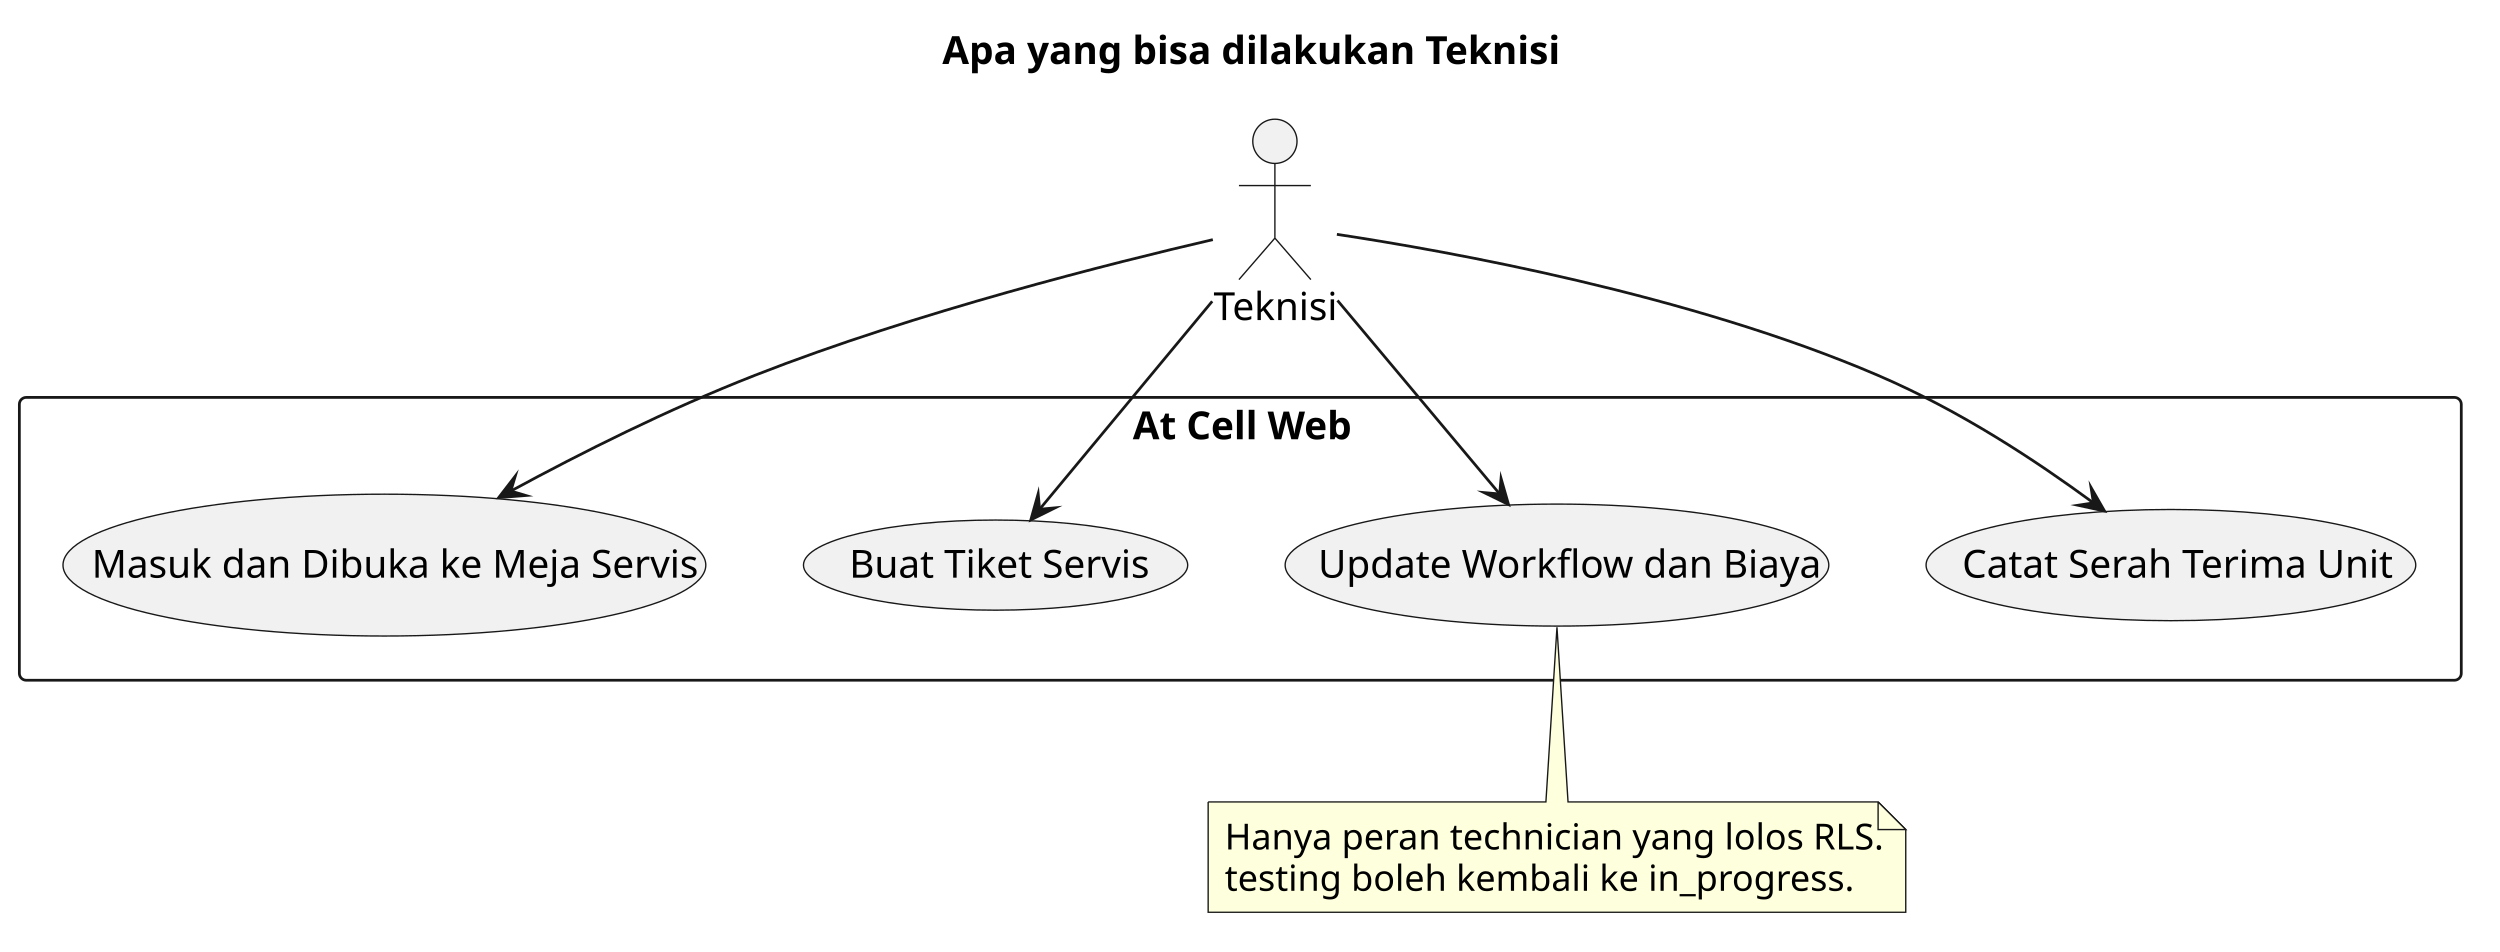
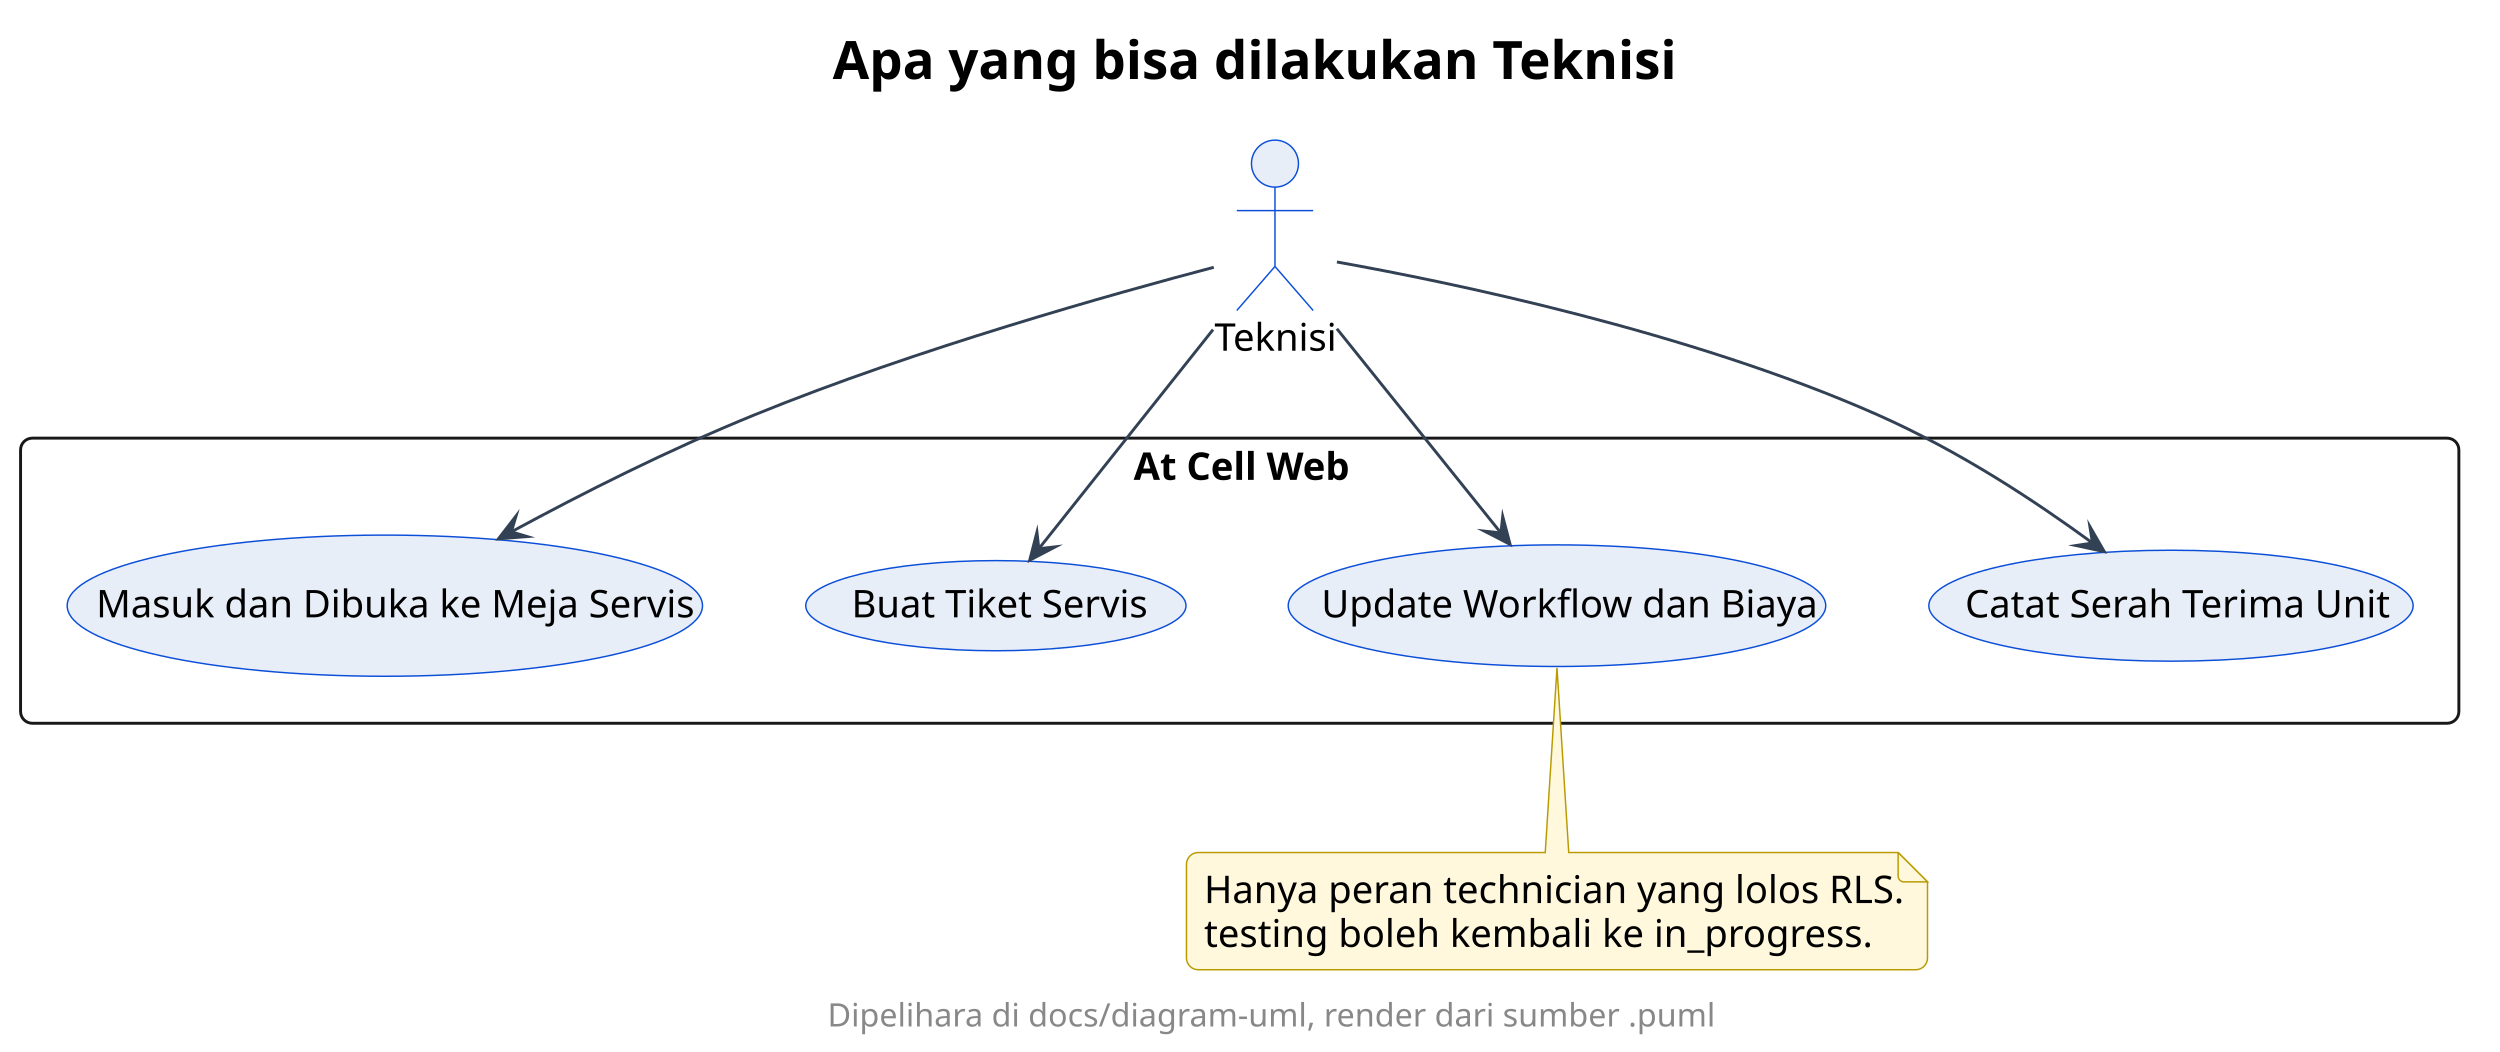
- <svg xmlns="http://www.w3.org/2000/svg" contentStyleType="text/css" data-diagram-type="DESCRIPTION" height="344px" preserveAspectRatio="none" style="width:904px;height:344px;background:#FFFFFF;" version="1.1" viewBox="0 0 904 344" width="904px" zoomAndPan="magnify">
+ <svg xmlns="http://www.w3.org/2000/svg" contentStyleType="text/css" data-diagram-type="DESCRIPTION" height="358px" preserveAspectRatio="none" style="width:851px;height:358px;background:#FFFFFF;" version="1.1" viewBox="0 0 851 358" width="851px" zoomAndPan="magnify">
  <defs />
  <g>
-     <g class="title" data-source-line="1">
-       <text fill="#000000" font-family="sans-serif" font-size="14" font-weight="700" lengthAdjust="spacing" textLength="215.517" x="340.742" y="23.132">Apa yang bisa dilakukan Teknisi</text>
+     <g class="title" data-source-line="2">
+       <text fill="#000000" font-family="sans-serif" font-size="18" font-weight="700" lengthAdjust="spacing" textLength="277.093" x="283.454" y="26.884">Apa yang bisa dilakukan Teknisi</text>
    </g>
-     <g class="cluster" data-qualified-name="At Cell Web" data-source-line="3" id="ent0002">
-       <rect fill="none" height="102.28" rx="2.5" ry="2.5" style="stroke:#181818;stroke-width:1;" width="883" x="7" y="143.699" />
-       <text fill="#000000" font-family="sans-serif" font-size="14" font-weight="700" lengthAdjust="spacing" textLength="77.779" x="409.61" y="158.831">At Cell Web</text>
+     <g class="cluster" data-qualified-name="At Cell Web" data-source-line="4" id="ent0002">
+       <rect fill="none" height="97.05" rx="4" ry="4" style="stroke:#181818;stroke-width:1;" width="830" x="7" y="149.148" />
+       <text fill="#000000" font-family="sans-serif" font-size="13" font-weight="700" lengthAdjust="spacing" textLength="72.224" x="385.888" y="163.342">At Cell Web</text>
    </g>
-     <g class="entity" data-qualified-name="At Cell Web.MasukServis" data-source-line="4" id="ent0003">
-       <ellipse cx="138.999" cy="204.342" fill="#F1F1F1" rx="116.219" ry="25.644" style="stroke:#181818;stroke-width:0.5;" />
-       <text fill="#000000" font-family="sans-serif" font-size="14" lengthAdjust="spacing" textLength="211.648" x="33.175" y="208.892">Masuk dan Dibuka ke Meja Servis</text>
+     <g class="entity" data-qualified-name="At Cell Web.MasukServis" data-source-line="5" id="ent0003">
+       <ellipse cx="131.001" cy="206.175" fill="#E8EEF7" rx="108.132" ry="24.026" style="stroke:#0B4ED8;stroke-width:0.5;" />
+       <text fill="#000000" font-family="sans-serif" font-size="13" lengthAdjust="spacing" textLength="196.53" x="32.737" y="210.149">Masuk dan Dibuka ke Meja Servis</text>
    </g>
-     <g class="entity" data-qualified-name="At Cell Web.BuatTiket" data-source-line="5" id="ent0004">
-       <ellipse cx="360.005" cy="204.344" fill="#F1F1F1" rx="69.475" ry="16.295" style="stroke:#181818;stroke-width:0.5;" />
-       <text fill="#000000" font-family="sans-serif" font-size="14" lengthAdjust="spacing" textLength="105.814" x="307.098" y="208.893">Buat Tiket Servis</text>
+     <g class="entity" data-qualified-name="At Cell Web.BuatTiket" data-source-line="6" id="ent0004">
+       <ellipse cx="338.997" cy="206.174" fill="#E8EEF7" rx="64.727" ry="15.345" style="stroke:#0B4ED8;stroke-width:0.5;" />
+       <text fill="#000000" font-family="sans-serif" font-size="13" lengthAdjust="spacing" textLength="98.255" x="289.869" y="210.148">Buat Tiket Servis</text>
    </g>
-     <g class="entity" data-qualified-name="At Cell Web.UpdateTiket" data-source-line="6" id="ent0005">
-       <ellipse cx="563.002" cy="204.337" fill="#F1F1F1" rx="98.292" ry="22.058" style="stroke:#181818;stroke-width:0.5;" />
-       <text fill="#000000" font-family="sans-serif" font-size="14" lengthAdjust="spacing" textLength="172.751" x="476.626" y="208.886">Update Workflow dan Biaya</text>
+     <g class="entity" data-qualified-name="At Cell Web.UpdateTiket" data-source-line="7" id="ent0005">
+       <ellipse cx="529.995" cy="206.175" fill="#E8EEF7" rx="91.485" ry="20.697" style="stroke:#0B4ED8;stroke-width:0.5;" />
+       <text fill="#000000" font-family="sans-serif" font-size="13" lengthAdjust="spacing" textLength="160.412" x="449.789" y="210.15">Update Workflow dan Biaya</text>
    </g>
-     <g class="entity" data-qualified-name="At Cell Web.SerahTerima" data-source-line="7" id="ent0006">
-       <ellipse cx="785.003" cy="204.335" fill="#F1F1F1" rx="88.533" ry="20.107" style="stroke:#181818;stroke-width:0.5;" />
-       <text fill="#000000" font-family="sans-serif" font-size="14" lengthAdjust="spacing" textLength="150.944" x="709.53" y="208.885">Catat Serah Terima Unit</text>
+     <g class="entity" data-qualified-name="At Cell Web.SerahTerima" data-source-line="8" id="ent0006">
+       <ellipse cx="739.003" cy="206.183" fill="#E8EEF7" rx="82.423" ry="18.885" style="stroke:#0B4ED8;stroke-width:0.5;" />
+       <text fill="#000000" font-family="sans-serif" font-size="13" lengthAdjust="spacing" textLength="140.163" x="668.922" y="210.157">Catat Serah Terima Unit</text>
    </g>
-     <g class="entity" data-qualified-name="T" data-source-line="2" id="ent0001">
-       <ellipse cx="461.002" cy="51.099" fill="#F1F1F1" rx="8" ry="8" style="stroke:#181818;stroke-width:0.5;" />
-       <path d="M461.002,59.099 L461.002,86.099 M448.002,67.099 L474.002,67.099 M461.002,86.099 L448.002,101.099 M461.002,86.099 L474.002,101.099" fill="none" style="stroke:#181818;stroke-width:0.5;" />
-       <text fill="#000000" font-family="sans-serif" font-size="14" lengthAdjust="spacing" textLength="44.345" x="438.83" y="115.731">Teknisi</text>
+     <g class="entity" data-qualified-name="T" data-source-line="3" id="ent0001">
+       <ellipse cx="433.999" cy="55.698" fill="#E8EEF7" rx="8" ry="8" style="stroke:#0B4ED8;stroke-width:0.5;" />
+       <path d="M433.999,63.698 L433.999,90.698 M420.999,71.698 L446.999,71.698 M433.999,90.698 L420.999,105.698 M433.999,90.698 L446.999,105.698" fill="none" style="stroke:#0B4ED8;stroke-width:0.5;" />
+       <text fill="#000000" font-family="sans-serif" font-size="13" lengthAdjust="spacing" textLength="41.177" x="413.41" y="119.392">Teknisi</text>
    </g>
-     <g class="entity" data-qualified-name="GMN11" data-source-line="14" id="ent0012">
-       <path d="M436.87,289.979 L436.87,329.876 A0,0 0 0 0 436.87,329.876 L689.121,329.876 A0,0 0 0 0 689.121,329.876 L689.121,299.979 L679.121,289.979 L567,289.979 L563,226.799 L559,289.979 L436.87,289.979 A0,0 0 0 0 436.87,289.979" fill="#FEFFDD" style="stroke:#181818;stroke-width:0.5;" />
-       <path d="M679.121,289.979 L679.121,299.979 L689.121,299.979 L679.121,289.979" fill="#FEFFDD" style="stroke:#181818;stroke-width:0.5;" />
-       <text fill="#000000" font-family="sans-serif" font-size="13" lengthAdjust="spacing" textLength="231.251" x="442.87" y="307.173">Hanya peran technician yang lolos RLS.</text>
-       <text fill="#000000" font-family="sans-serif" font-size="13" lengthAdjust="spacing" textLength="214.621" x="442.87" y="322.121">testing boleh kembali ke in_progress.</text>
+     <g class="entity" data-qualified-name="GMN11" data-source-line="15" id="ent0012">
+       <path d="M403.87,294.198 L403.87,326.096 A4,4 0 0 0 407.87,330.096 L652.121,330.096 A4,4 0 0 0 656.121,326.096 L656.121,300.198 L646.121,290.198 L534,290.198 L530,227.318 L526,290.198 L407.87,290.198 A4,4 0 0 0 403.87,294.198" fill="#FFF8DC" style="stroke:#B89B00;stroke-width:0.5;" />
+       <path d="M646.121,290.198 L646.121,298.198 A2,2 0 0 0 648.121,300.198 L656.121,300.198 L646.121,290.198" fill="#FFF8DC" style="stroke:#B89B00;stroke-width:0.5;" />
+       <text fill="#000000" font-family="sans-serif" font-size="13" lengthAdjust="spacing" textLength="231.251" x="409.87" y="307.392">Hanya peran technician yang lolos RLS.</text>
+       <text fill="#000000" font-family="sans-serif" font-size="13" lengthAdjust="spacing" textLength="214.621" x="409.87" y="322.341">testing boleh kembali ke in_progress.</text>
    </g>
-     <g class="link" data-entity-1="ent0001" data-entity-2="ent0003" data-link-type="dependency" data-source-line="9" id="lnk7">
-       <path d="M438.56,86.649 C402.84,94.939 331.18,112.879 273,135.699 C240.98,148.249 210.747,163.469 184.717,177.559" fill="none" id="T-to-MasukServis" style="stroke:#181818;stroke-width:1;" />
-       <polygon fill="#181818" points="180.32,179.939,190.139,179.172,184.717,177.559,186.331,172.137,180.32,179.939" style="stroke:#181818;stroke-width:1;stroke-linejoin:miter;stroke-miterlimit:10;" />
+     <g class="link" data-entity-1="ent0001" data-entity-2="ent0003" data-link-type="dependency" data-source-line="10" id="lnk7">
+       <path d="M413.17,90.988 C379.67,99.808 312.02,118.728 257,141.148 C226.89,153.418 198.597,167.759 174.057,181.039" fill="none" id="T-to-MasukServis" style="stroke:#334155;stroke-width:1;" />
+       <polygon fill="#334155" points="169.66,183.418,179.479,182.653,174.057,181.039,175.672,175.617,169.66,183.418" style="stroke:#334155;stroke-width:1;stroke-linejoin:miter;stroke-miterlimit:10;" />
    </g>
-     <g class="link" data-entity-1="ent0001" data-entity-2="ent0004" data-link-type="dependency" data-source-line="10" id="lnk8">
-       <path d="M438.33,108.959 C418.09,133.339 392.373,164.331 375.923,184.151" fill="none" id="T-to-BuatTiket" style="stroke:#181818;stroke-width:1;" />
-       <polygon fill="#181818" points="372.73,187.999,381.556,183.628,375.923,184.151,375.4,178.519,372.73,187.999" style="stroke:#181818;stroke-width:1;stroke-linejoin:miter;stroke-miterlimit:10;" />
+     <g class="link" data-entity-1="ent0001" data-entity-2="ent0004" data-link-type="dependency" data-source-line="11" id="lnk8">
+       <path d="M412.92,112.198 C393.67,136.398 369.061,167.354 353.621,186.784" fill="none" id="T-to-BuatTiket" style="stroke:#334155;stroke-width:1;" />
+       <polygon fill="#334155" points="350.51,190.698,359.241,186.141,353.621,186.784,352.978,181.163,350.51,190.698" style="stroke:#334155;stroke-width:1;stroke-linejoin:miter;stroke-miterlimit:10;" />
    </g>
-     <g class="link" data-entity-1="ent0001" data-entity-2="ent0005" data-link-type="dependency" data-source-line="11" id="lnk9">
-       <path d="M483.64,108.649 C502.3,130.919 525.189,158.216 542.279,178.616" fill="none" id="T-to-UpdateTiket" style="stroke:#181818;stroke-width:1;" />
-       <polygon fill="#181818" points="545.49,182.449,542.777,172.981,542.279,178.616,536.644,178.118,545.49,182.449" style="stroke:#181818;stroke-width:1;stroke-linejoin:miter;stroke-miterlimit:10;" />
+     <g class="link" data-entity-1="ent0001" data-entity-2="ent0005" data-link-type="dependency" data-source-line="12" id="lnk9">
+       <path d="M455.07,111.898 C472.84,134.018 494.769,161.31 510.909,181.41" fill="none" id="T-to-UpdateTiket" style="stroke:#334155;stroke-width:1;" />
+       <polygon fill="#334155" points="514.04,185.308,511.524,175.786,510.909,181.41,505.286,180.795,514.04,185.308" style="stroke:#334155;stroke-width:1;stroke-linejoin:miter;stroke-miterlimit:10;" />
    </g>
-     <g class="link" data-entity-1="ent0001" data-entity-2="ent0006" data-link-type="dependency" data-source-line="12" id="lnk10">
-       <path d="M483.42,84.739 C523.81,90.849 610.92,106.469 679,135.699 C709.09,148.609 736.278,166.662 756.978,181.842" fill="none" id="T-to-SerahTerima" style="stroke:#181818;stroke-width:1;" />
-       <polygon fill="#181818" points="761.01,184.799,756.118,176.251,756.978,181.842,751.387,182.702,761.01,184.799" style="stroke:#181818;stroke-width:1;stroke-linejoin:miter;stroke-miterlimit:10;" />
+     <g class="link" data-entity-1="ent0001" data-entity-2="ent0006" data-link-type="dependency" data-source-line="13" id="lnk10">
+       <path d="M455.08,89.178 C493.05,95.968 574.95,112.778 639,141.148 C667.27,153.668 692.712,170.55 712.272,184.83" fill="none" id="T-to-SerahTerima" style="stroke:#334155;stroke-width:1;" />
+       <polygon fill="#334155" points="716.31,187.778,711.4,179.241,712.272,184.83,706.683,185.702,716.31,187.778" style="stroke:#334155;stroke-width:1;stroke-linejoin:miter;stroke-miterlimit:10;" />
+     </g>
+     <g class="footer" data-source-line="42">
+       <text fill="#888888" font-family="sans-serif" font-size="11" lengthAdjust="spacing" textLength="280.618" x="281.691" y="349.414">Dipelihara di docs/diagram-uml, render dari sumber .puml</text>
    </g>
  </g>
</svg>
